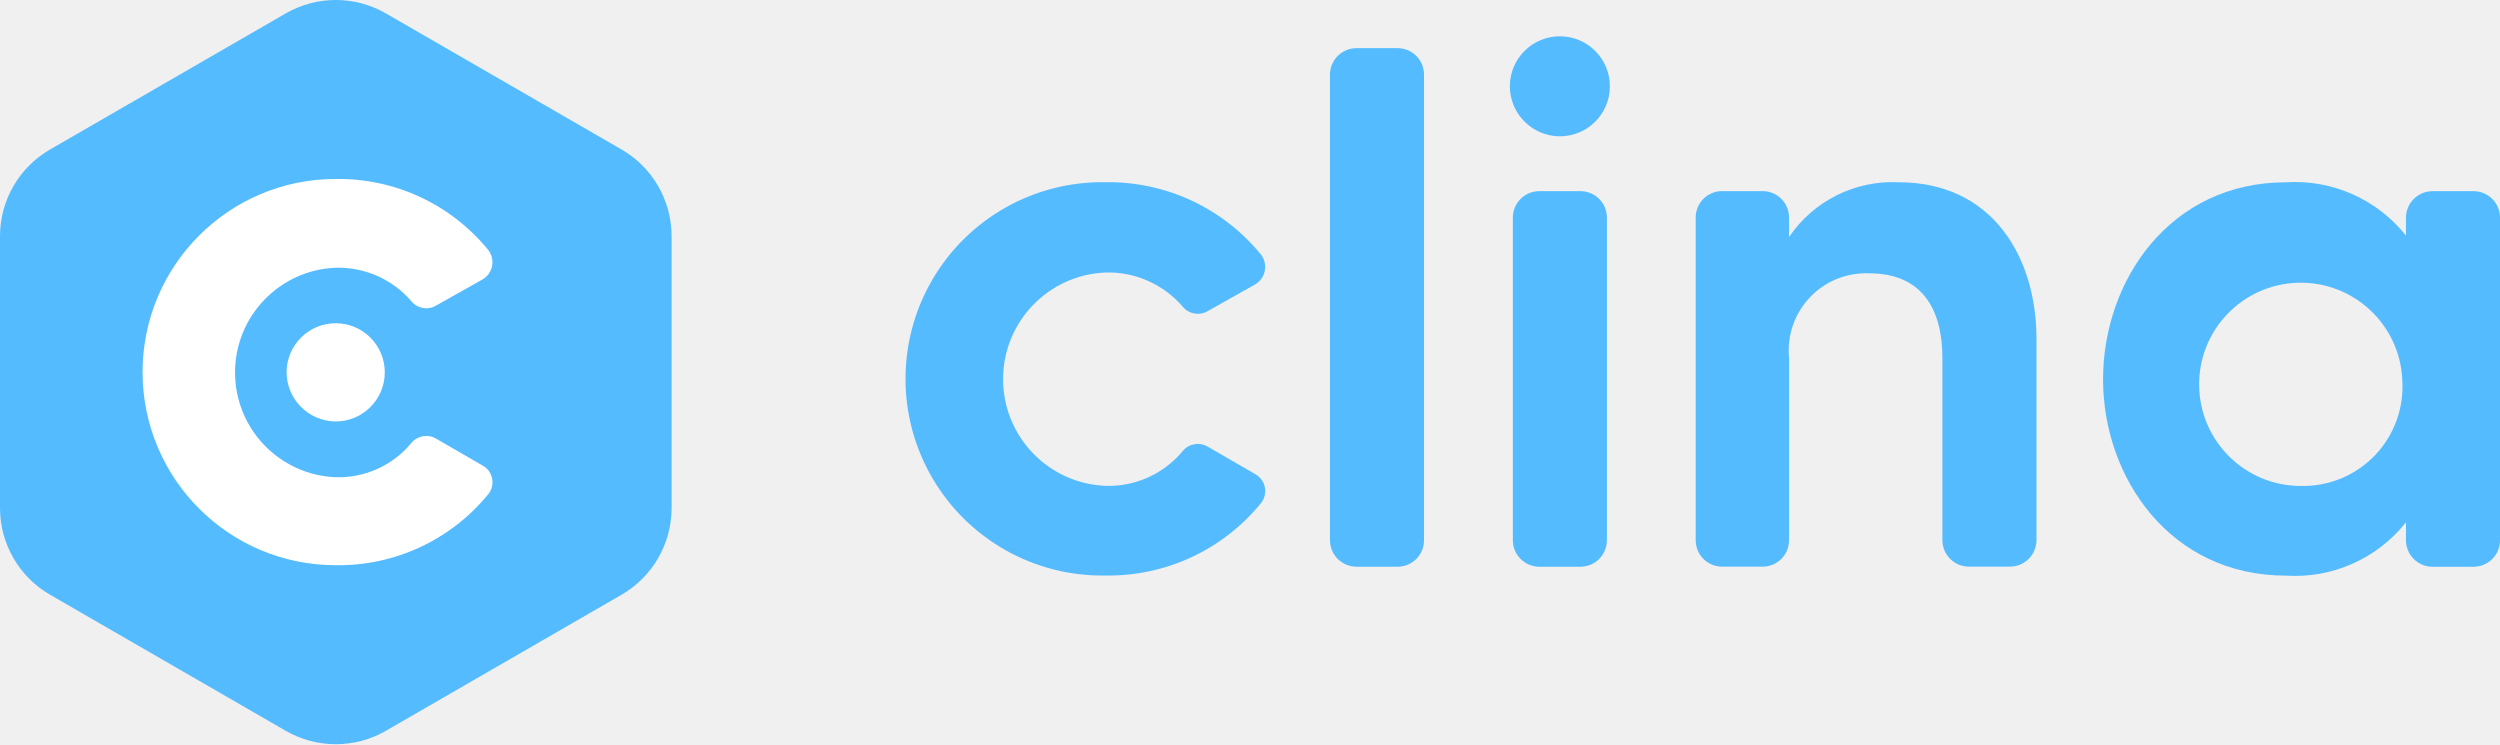
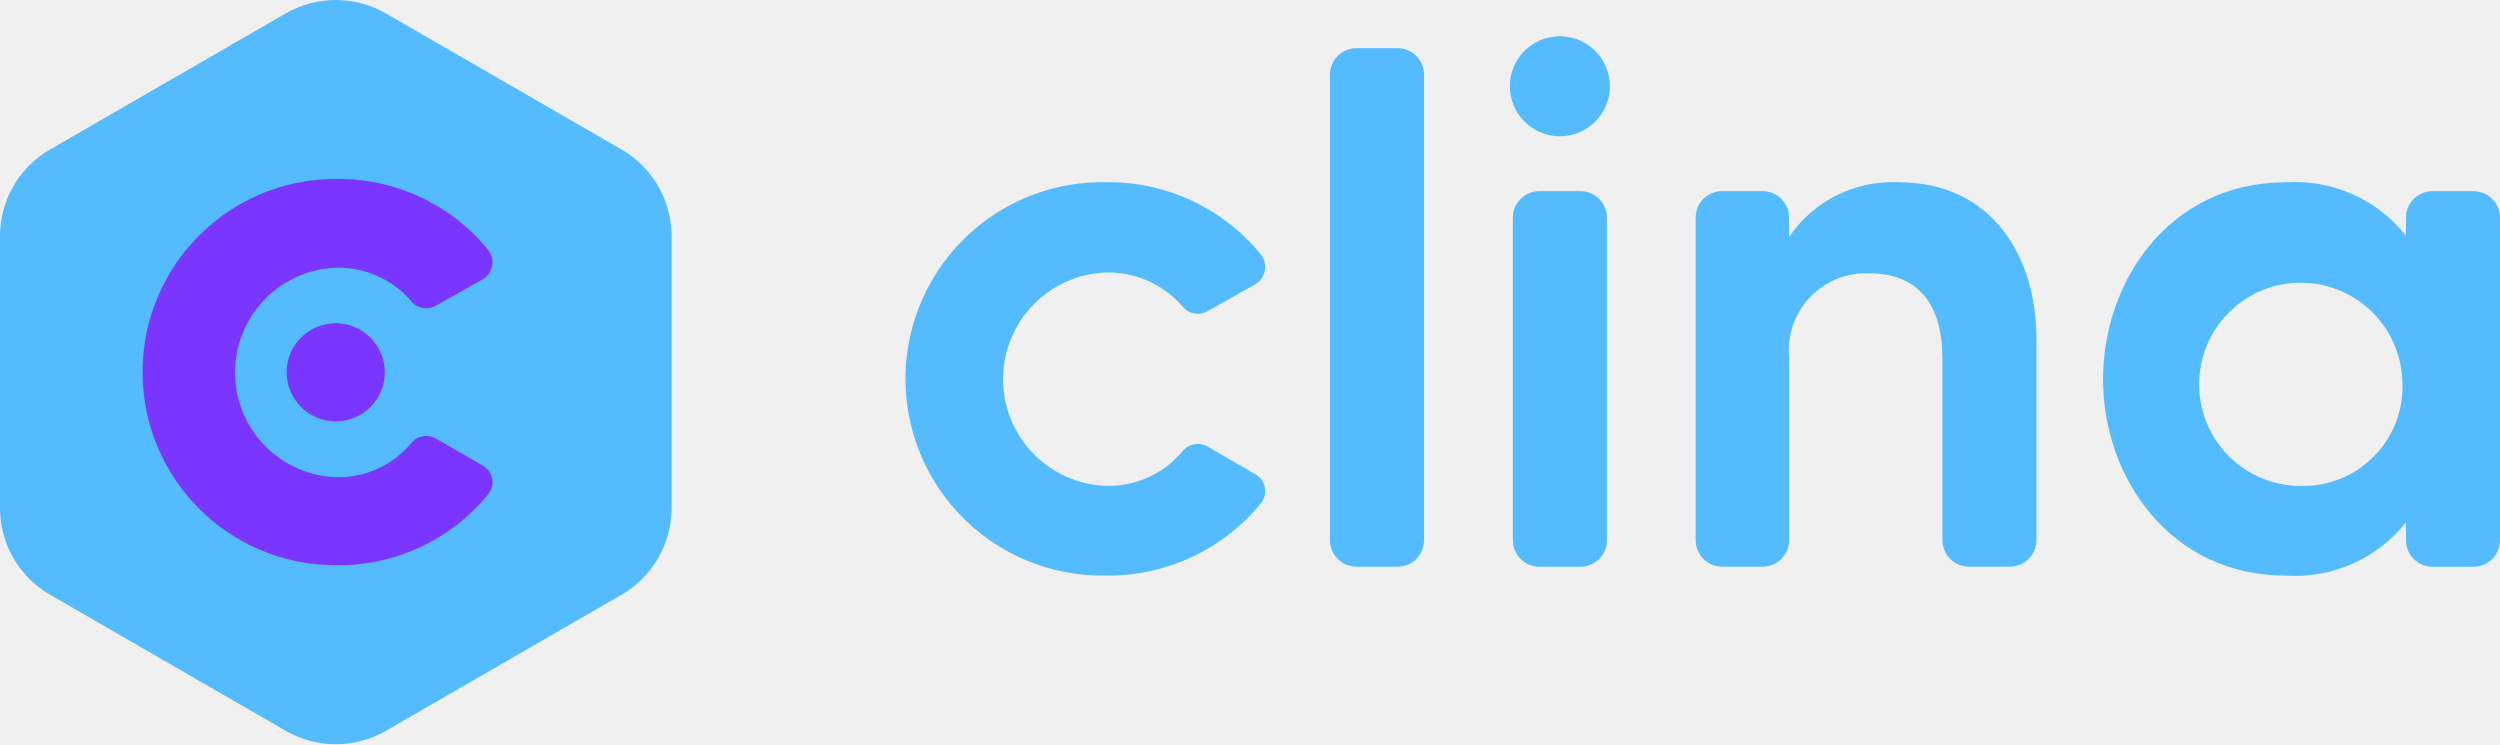
<svg xmlns="http://www.w3.org/2000/svg" width="89.622" height="26.679" viewBox="0 0 89.622 26.679">
  <defs>
-     <style>.a{fill:#5bf;}.b{fill:#fff;}</style>
+     <style>.a{fill:#5bf;}.b{fill:#7a35ff;}</style>
  </defs>
  <g transform="translate(-17.377 -16.551)">
    <g transform="translate(49.893 17.827)">
      <path class="a" d="M516.661,230.529a.7.7,0,0,1,.9-.159l1.7.983a.694.694,0,0,1,.212,1.036,7.055,7.055,0,0,1-5.578,2.6,7.051,7.051,0,1,1,0-14.1,7.057,7.057,0,0,1,5.578,2.6.728.728,0,0,1-.212,1.063l-1.7.956a.7.7,0,0,1-.9-.159,3.518,3.518,0,0,0-2.762-1.223,3.827,3.827,0,0,0,0,7.648A3.452,3.452,0,0,0,516.661,230.529Z" transform="translate(-506.78 -215.633)" />
      <path class="a" d="M674.766,167.93h1.487a.947.947,0,0,1,.929.957v16.677a.946.946,0,0,1-.929.956h-1.487a.952.952,0,0,1-.956-.956V168.888A.952.952,0,0,1,674.766,167.93Z" transform="translate(-658.649 -167.48)" />
      <path class="a" d="M744.87,164.776a1.793,1.793,0,1,1,1.78,1.805A1.8,1.8,0,0,1,744.87,164.776Z" transform="translate(-723.26 -162.97)" />
      <path class="a" d="M746.05,236.908V225.356a.951.951,0,0,1,.956-.956h1.461a.951.951,0,0,1,.956.956v11.553a.952.952,0,0,1-.956.956h-1.461A.952.952,0,0,1,746.05,236.908Z" transform="translate(-724.333 -218.824)" />
      <path class="a" d="M830.505,226.5v7.224a.953.953,0,0,1-.956.956h-1.46a.953.953,0,0,1-.957-.956v-6.532c0-1.726-.717-3.028-2.628-3.028a2.769,2.769,0,0,0-2.869,3.028v6.532a.946.946,0,0,1-.929.956h-1.488a.947.947,0,0,1-.929-.956V222.173a.946.946,0,0,1,.929-.956h1.488a.946.946,0,0,1,.929.956v.692a4.477,4.477,0,0,1,3.93-1.965C828.964,220.9,830.505,223.635,830.505,226.5Z" transform="translate(-790.016 -215.642)" />
      <path class="a" d="M990.938,221.219H992.4a.951.951,0,0,1,.956.956v11.553a.952.952,0,0,1-.956.956h-1.461a.952.952,0,0,1-.956-.956v-.638a5.078,5.078,0,0,1-4.3,1.912c-4.169,0-6.559-3.532-6.559-7.037,0-3.532,2.389-7.064,6.559-7.064a5.078,5.078,0,0,1,4.3,1.912v-.638A.952.952,0,0,1,990.938,221.219Zm-1.088,6.745a3.643,3.643,0,1,0-3.639,3.823A3.562,3.562,0,0,0,989.849,227.963Z" transform="translate(-936.248 -215.642)" />
    </g>
    <g transform="translate(17.377 16.551)">
      <path class="a" d="M148.53,157.373v9.747a3.591,3.591,0,0,0,1.8,3.111l8.442,4.874a3.591,3.591,0,0,0,3.592,0l8.442-4.874a3.593,3.593,0,0,0,1.8-3.111v-9.747a3.591,3.591,0,0,0-1.8-3.111l-8.442-4.874a3.591,3.591,0,0,0-3.592,0l-8.442,4.874A3.59,3.59,0,0,0,148.53,157.373Z" transform="translate(-148.53 -148.907)" />
      <g transform="translate(5.046 6.415)">
        <path class="b" d="M213.82,229.056a.691.691,0,0,1,.887-.156l1.669.965a.681.681,0,0,1,.209,1.017,6.929,6.929,0,0,1-5.477,2.555,6.923,6.923,0,1,1,0-13.846,6.929,6.929,0,0,1,5.477,2.555.715.715,0,0,1-.209,1.044l-1.669.939a.689.689,0,0,1-.887-.156,3.456,3.456,0,0,0-2.712-1.2,3.758,3.758,0,0,0,0,7.51A3.387,3.387,0,0,0,213.82,229.056Z" transform="translate(-204.12 -219.59)" />
        <path class="b" d="M261.72,278.1a1.76,1.76,0,1,1,1.747,1.773A1.771,1.771,0,0,1,261.72,278.1Z" transform="translate(-256.492 -271.18)" />
      </g>
    </g>
  </g>
</svg>
